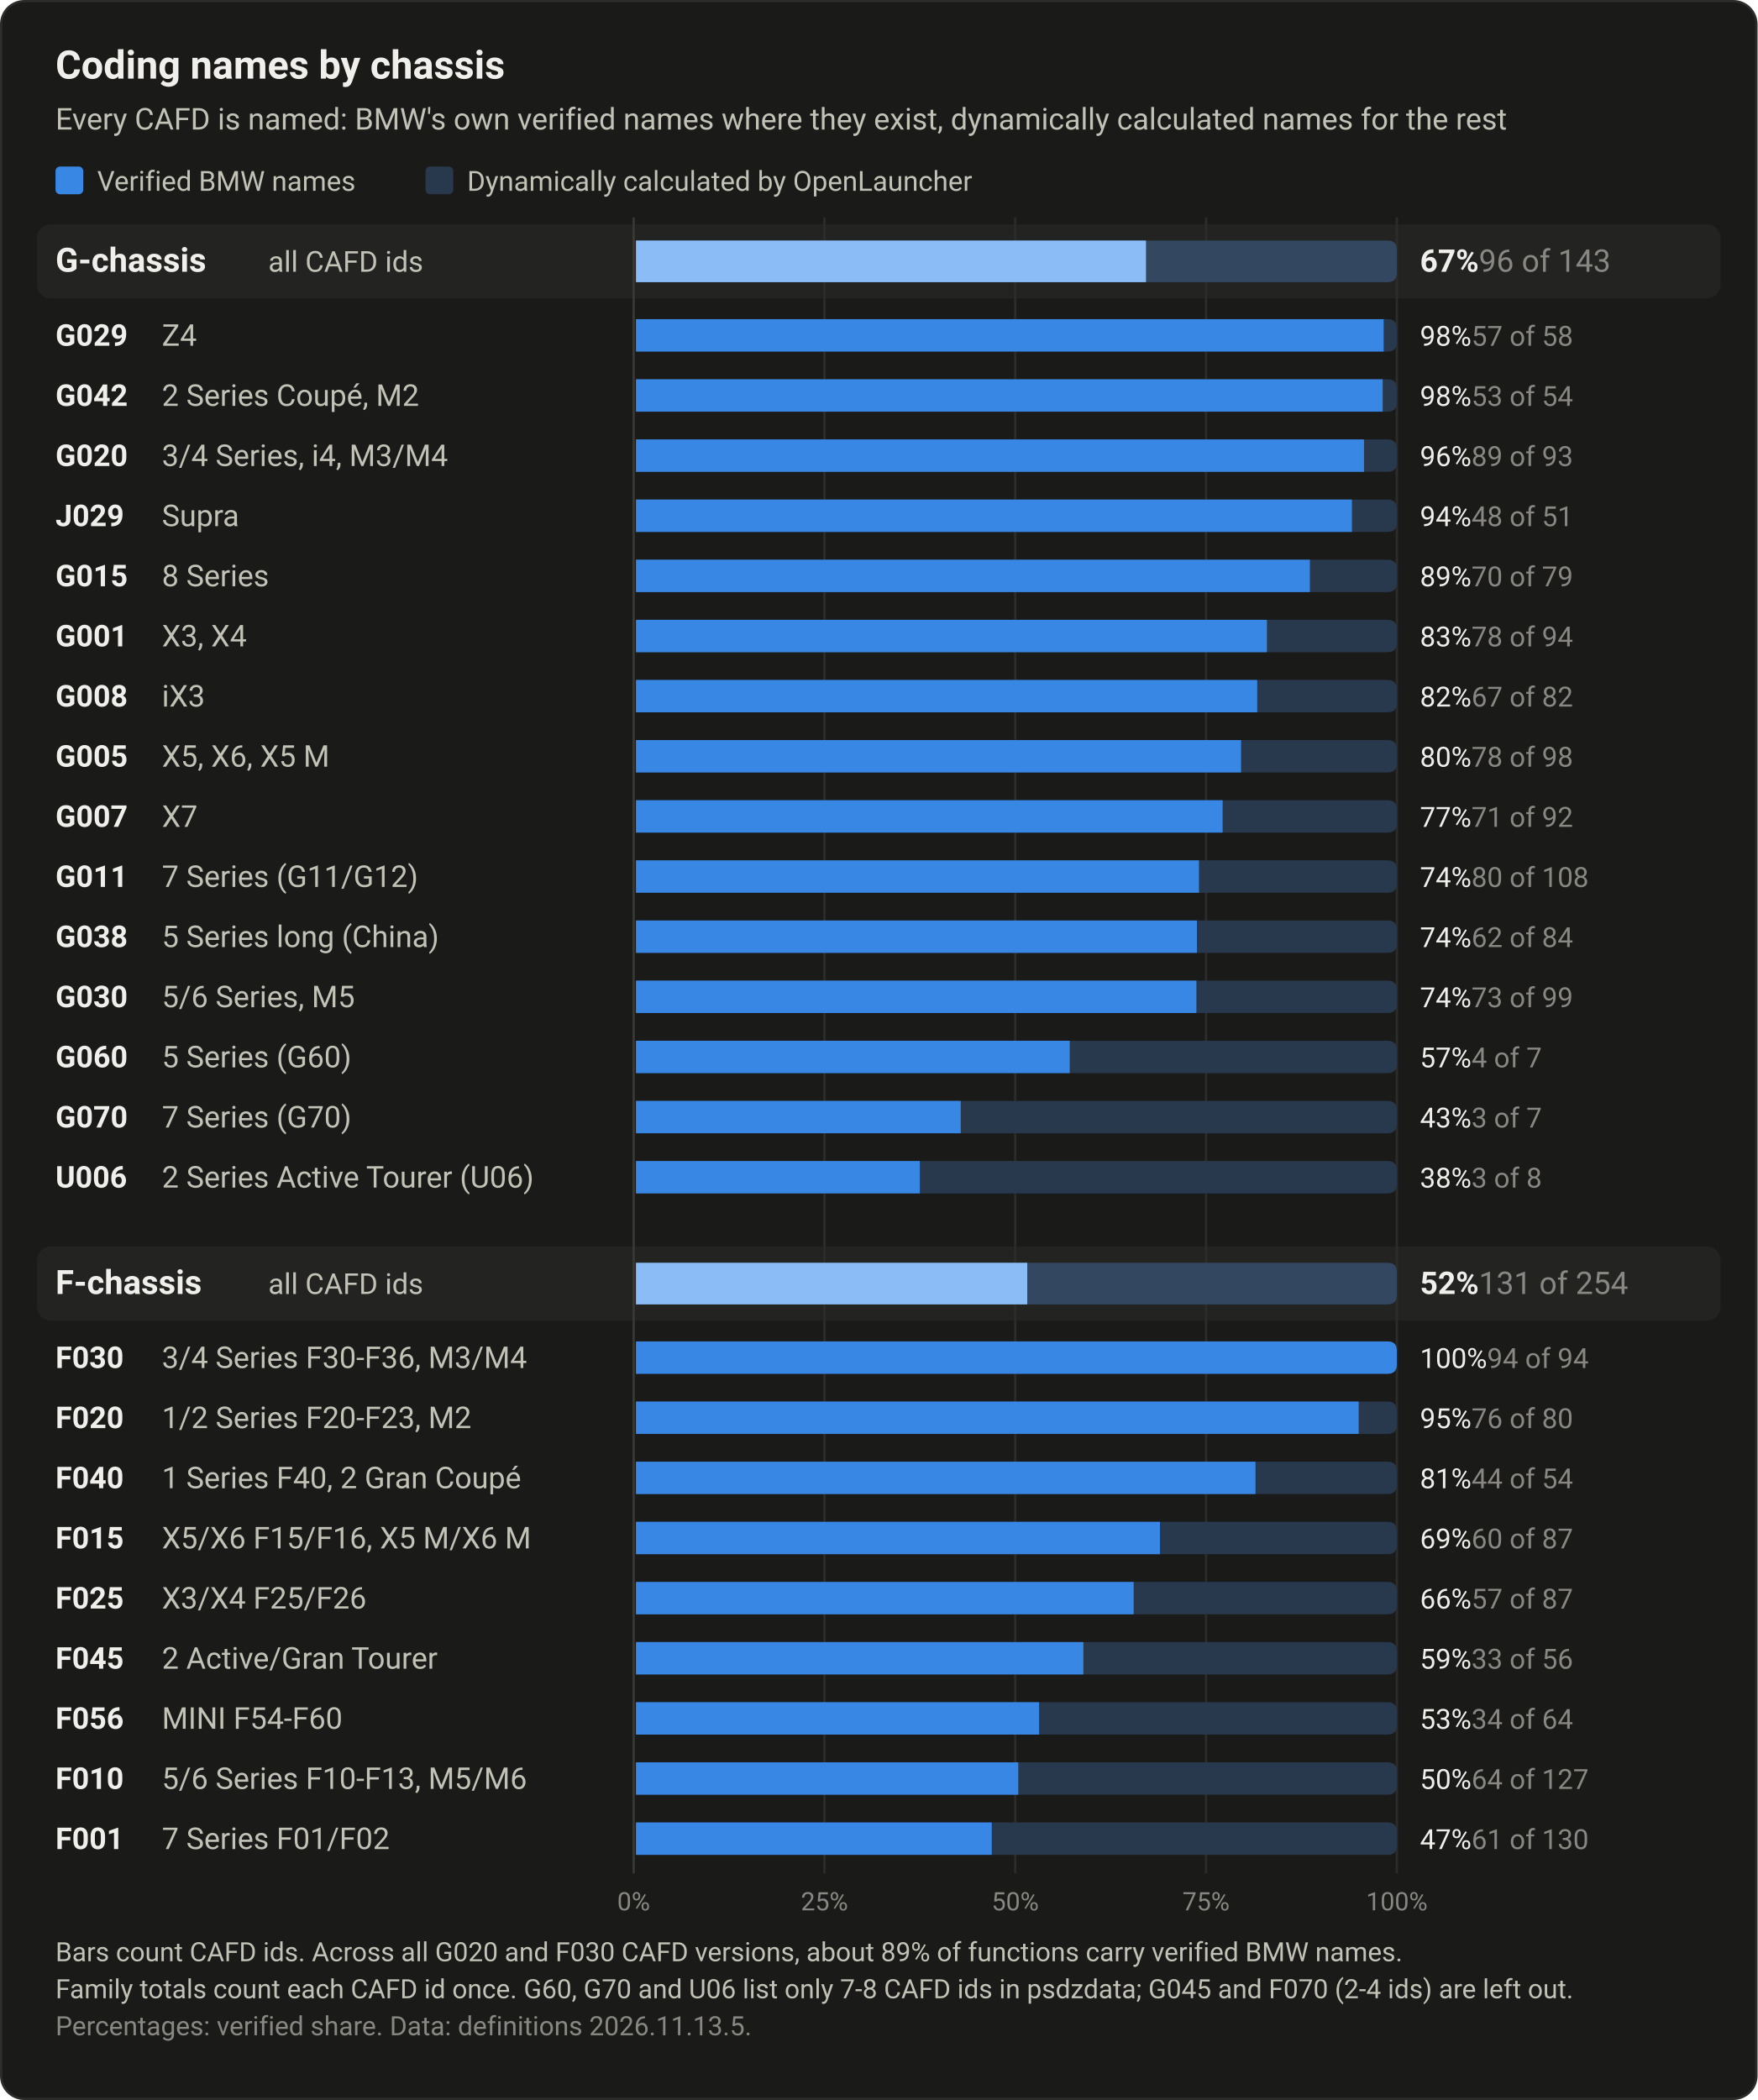
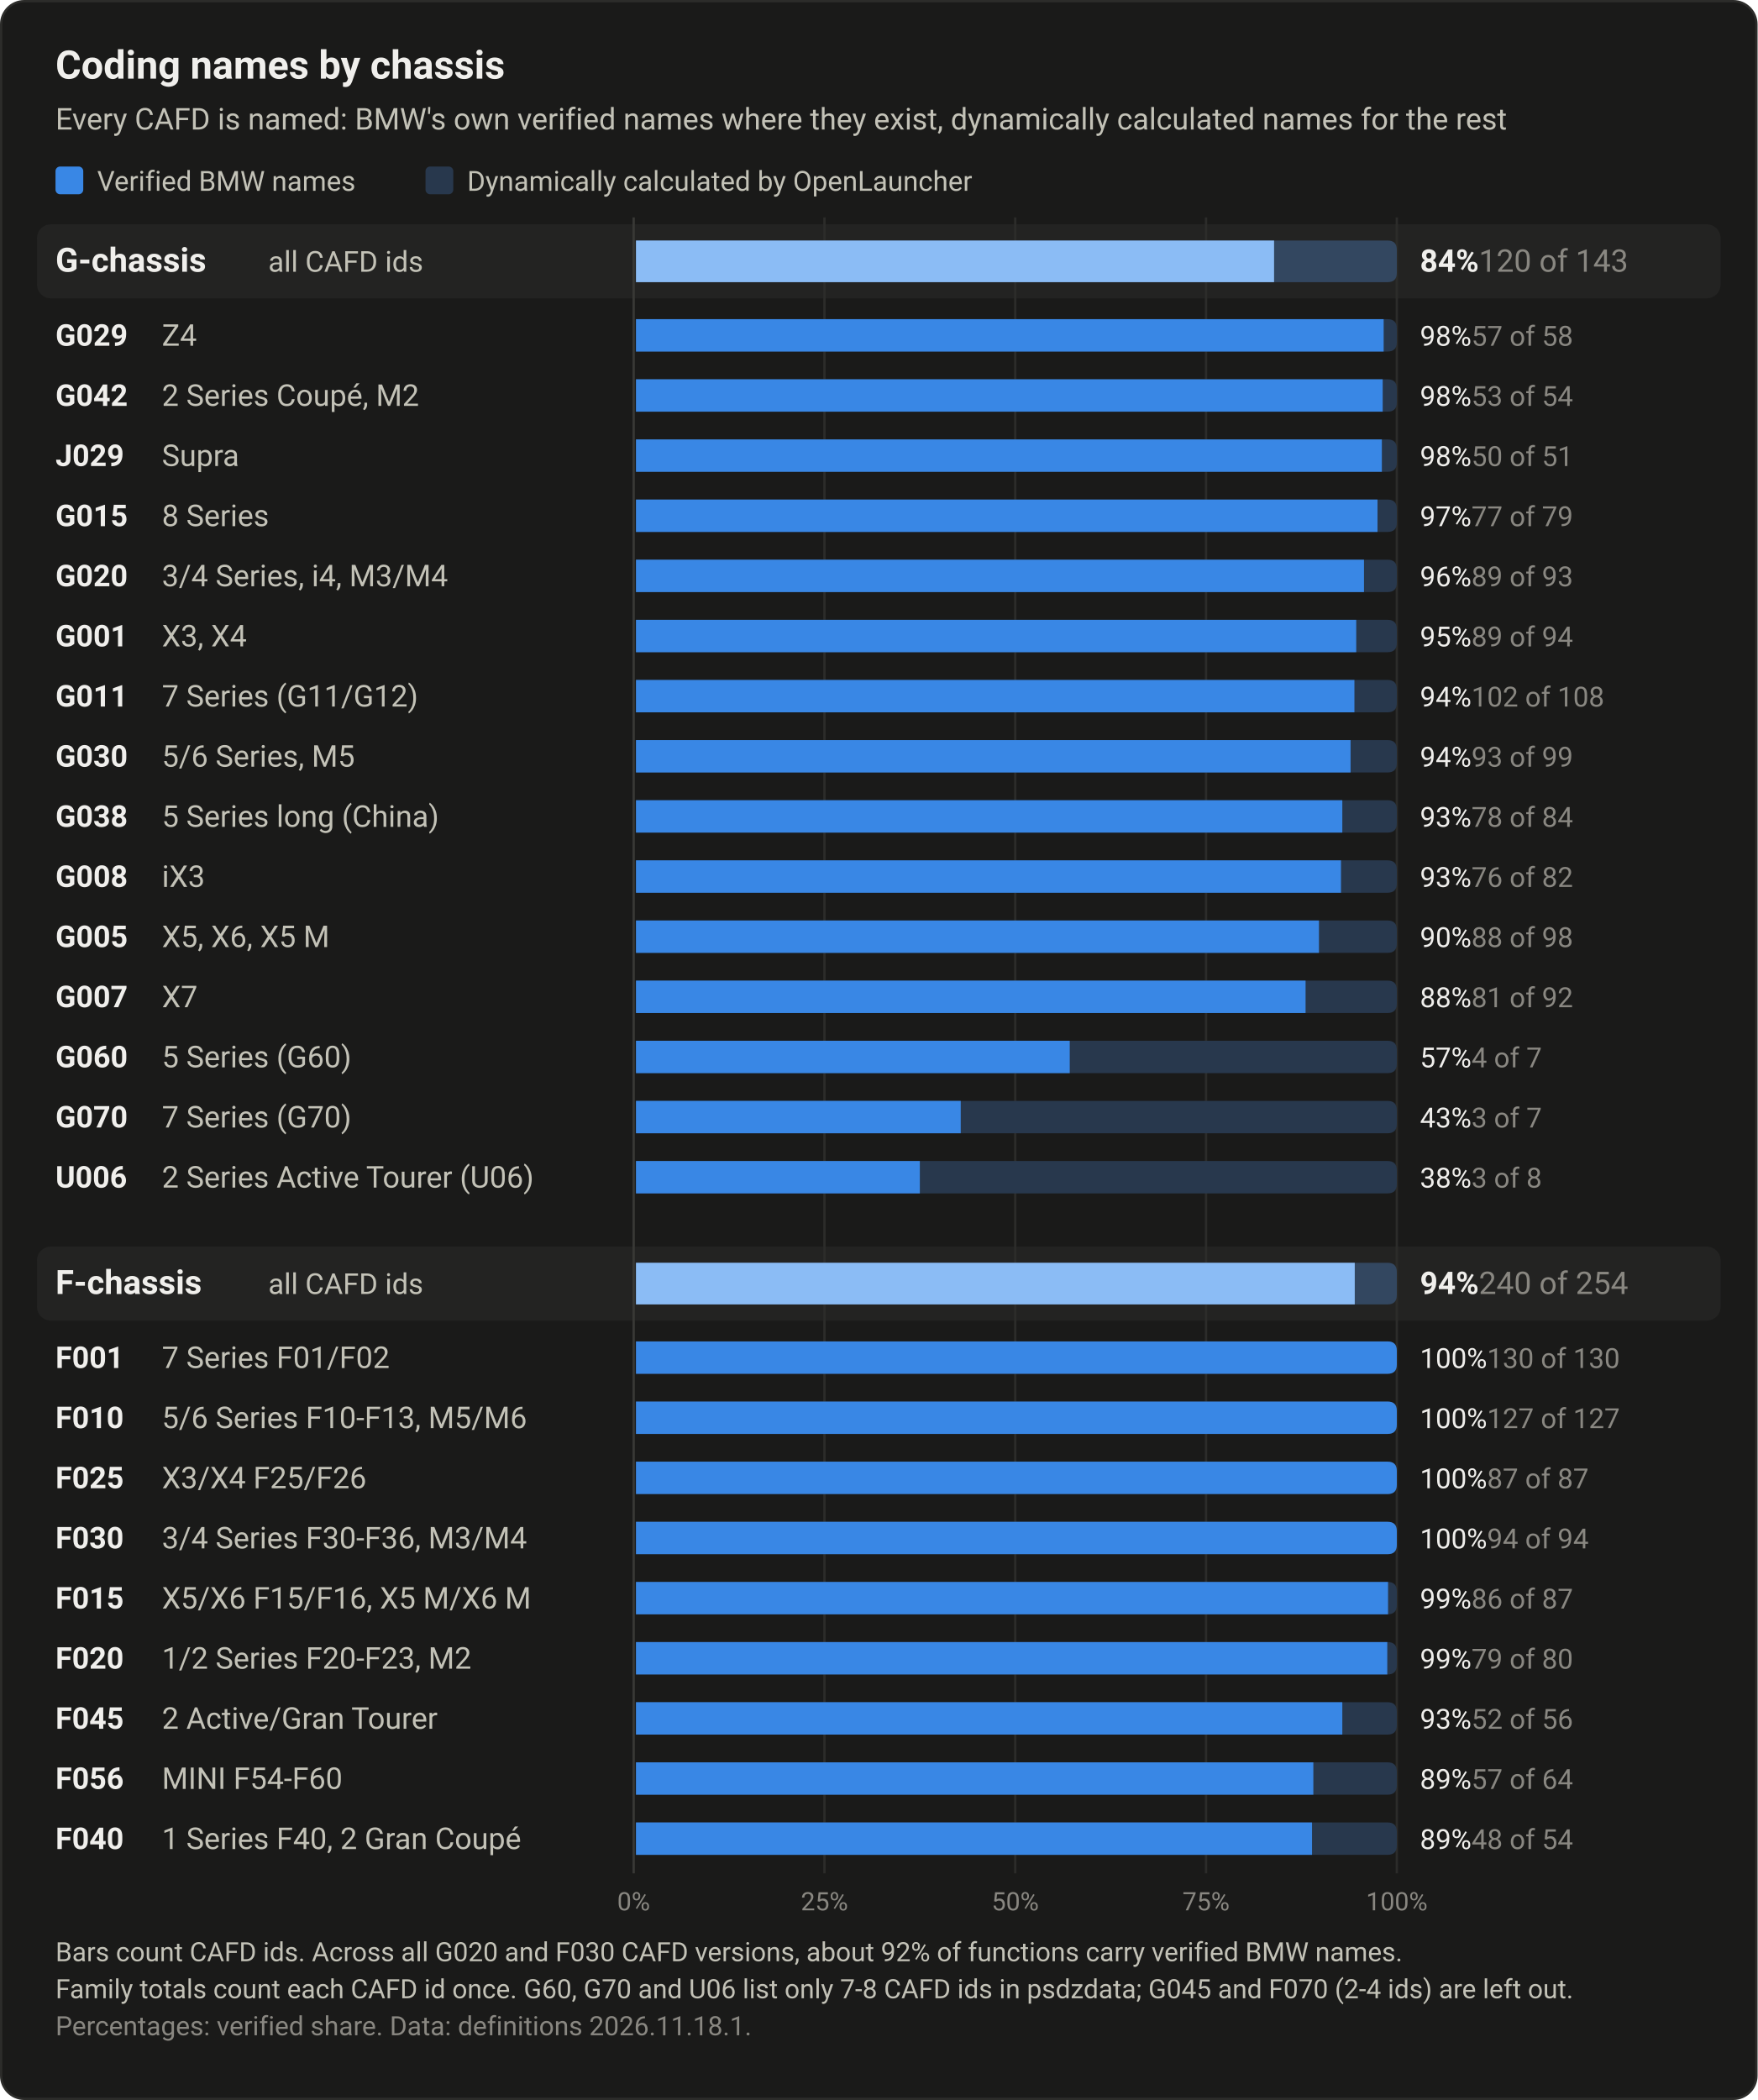
<svg xmlns="http://www.w3.org/2000/svg" width="760" height="908" viewBox="0 0 760 908" font-family="system-ui, -apple-system, 'Segoe UI', Roboto, Helvetica, Arial, sans-serif" role="img" aria-labelledby="t d">
  <rect x="0.5" y="0.5" width="759" height="907" rx="10" fill="#1a1a19" stroke="#2c2c2a" />
  <text x="24" y="34" font-size="17" font-weight="600" fill="#f0efec">Coding names by chassis</text>
  <text x="24" y="56" font-size="13" fill="#c3c2b7">Every CAFD is named: BMW's own verified names where they exist, dynamically calculated names for the rest</text>
  <rect x="24" y="72" width="12" height="12" rx="2" fill="#3987e5" />
  <text x="42" y="82.5" font-size="12" fill="#c3c2b7">Verified BMW names</text>
  <rect x="184" y="72" width="12" height="12" rx="2" fill="#28384d" />
  <text x="202" y="82.5" font-size="12" fill="#c3c2b7">Dynamically calculated by OpenLauncher</text>
  <rect x="16" y="97" width="728" height="32" rx="6" fill="#232322" />
  <rect x="16" y="539" width="728" height="32" rx="6" fill="#232322" />
  <line x1="274.0" y1="94" x2="274.0" y2="810" stroke="#383835" stroke-width="1" />
  <text x="274.0" y="826" font-size="11" fill="#898781" text-anchor="middle">0%</text>
  <line x1="356.5" y1="94" x2="356.5" y2="810" stroke="#2c2c2a" stroke-width="1" />
  <text x="356.5" y="826" font-size="11" fill="#898781" text-anchor="middle">25%</text>
  <line x1="439.0" y1="94" x2="439.0" y2="810" stroke="#2c2c2a" stroke-width="1" />
  <text x="439.0" y="826" font-size="11" fill="#898781" text-anchor="middle">50%</text>
  <line x1="521.5" y1="94" x2="521.5" y2="810" stroke="#2c2c2a" stroke-width="1" />
  <text x="521.5" y="826" font-size="11" fill="#898781" text-anchor="middle">75%</text>
  <line x1="604.0" y1="94" x2="604.0" y2="810" stroke="#2c2c2a" stroke-width="1" />
  <text x="604.0" y="826" font-size="11" fill="#898781" text-anchor="middle">100%</text>
  <text x="24" y="117.5" font-size="14.5" font-weight="700" fill="#f0efec">G-chassis</text>
  <text x="116" y="117.5" font-size="12.5" fill="#c3c2b7">all CAFD ids</text>
  <path d="M275,104 H600 Q604,104 604,108 V118 Q604,122 600,122 H275 Z" fill="#334760" />
-   <path d="M275,104 H495.538 V122 H275 Z" fill="#8bbcf5" />
-   <text x="614" y="117.5" font-size="13.5" font-weight="700" fill="#f0efec">67%<tspan font-weight="400" fill="#898781">  96 of 143</tspan>
+   <path d="M275,104 H550.923 V122 H275 Z" fill="#8bbcf5" />
+   <text x="614" y="117.5" font-size="13.5" font-weight="700" fill="#f0efec">84%<tspan font-weight="400" fill="#898781">  120 of 143</tspan>
  </text>
  <text x="24" y="149.5" font-size="13" font-weight="600" fill="#f0efec">G029</text>
  <text x="70" y="149.5" font-size="13" fill="#c3c2b7">Z4</text>
  <path d="M275,138 H600 Q604,138 604,142 V148 Q604,152 600,152 H275 Z" fill="#28384d" />
  <path d="M275,138 H598.31 V152 H275 Z" fill="#3987e5" />
  <text x="614" y="149.5" font-size="12" font-weight="400" fill="#f0efec">98%<tspan font-weight="400" fill="#898781">  57 of 58</tspan>
  </text>
  <text x="24" y="175.5" font-size="13" font-weight="600" fill="#f0efec">G042</text>
  <text x="70" y="175.5" font-size="13" fill="#c3c2b7">2 Series Coupé, M2</text>
  <path d="M275,164 H600 Q604,164 604,168 V174 Q604,178 600,178 H275 Z" fill="#28384d" />
  <path d="M275,164 H597.889 V178 H275 Z" fill="#3987e5" />
  <text x="614" y="175.5" font-size="12" font-weight="400" fill="#f0efec">98%<tspan font-weight="400" fill="#898781">  53 of 54</tspan>
  </text>
-   <text x="24" y="201.5" font-size="13" font-weight="600" fill="#f0efec">G020</text>
-   <text x="70" y="201.5" font-size="13" fill="#c3c2b7">3/4 Series, i4, M3/M4</text>
+   <text x="24" y="201.5" font-size="13" font-weight="600" fill="#f0efec">J029</text>
+   <text x="70" y="201.5" font-size="13" fill="#c3c2b7">Supra</text>
  <path d="M275,190 H600 Q604,190 604,194 V200 Q604,204 600,204 H275 Z" fill="#28384d" />
-   <path d="M275,190 H589.806 V204 H275 Z" fill="#3987e5" />
-   <text x="614" y="201.5" font-size="12" font-weight="400" fill="#f0efec">96%<tspan font-weight="400" fill="#898781">  89 of 93</tspan>
+   <path d="M275,190 H597.529 V204 H275 Z" fill="#3987e5" />
+   <text x="614" y="201.5" font-size="12" font-weight="400" fill="#f0efec">98%<tspan font-weight="400" fill="#898781">  50 of 51</tspan>
  </text>
-   <text x="24" y="227.5" font-size="13" font-weight="600" fill="#f0efec">J029</text>
-   <text x="70" y="227.5" font-size="13" fill="#c3c2b7">Supra</text>
+   <text x="24" y="227.5" font-size="13" font-weight="600" fill="#f0efec">G015</text>
+   <text x="70" y="227.5" font-size="13" fill="#c3c2b7">8 Series</text>
  <path d="M275,216 H600 Q604,216 604,220 V226 Q604,230 600,230 H275 Z" fill="#28384d" />
-   <path d="M275,216 H584.588 V230 H275 Z" fill="#3987e5" />
-   <text x="614" y="227.5" font-size="12" font-weight="400" fill="#f0efec">94%<tspan font-weight="400" fill="#898781">  48 of 51</tspan>
+   <path d="M275,216 H595.646 V230 H275 Z" fill="#3987e5" />
+   <text x="614" y="227.5" font-size="12" font-weight="400" fill="#f0efec">97%<tspan font-weight="400" fill="#898781">  77 of 79</tspan>
  </text>
-   <text x="24" y="253.5" font-size="13" font-weight="600" fill="#f0efec">G015</text>
-   <text x="70" y="253.5" font-size="13" fill="#c3c2b7">8 Series</text>
+   <text x="24" y="253.5" font-size="13" font-weight="600" fill="#f0efec">G020</text>
+   <text x="70" y="253.5" font-size="13" fill="#c3c2b7">3/4 Series, i4, M3/M4</text>
  <path d="M275,242 H600 Q604,242 604,246 V252 Q604,256 600,256 H275 Z" fill="#28384d" />
-   <path d="M275,242 H566.405 V256 H275 Z" fill="#3987e5" />
-   <text x="614" y="253.5" font-size="12" font-weight="400" fill="#f0efec">89%<tspan font-weight="400" fill="#898781">  70 of 79</tspan>
+   <path d="M275,242 H589.806 V256 H275 Z" fill="#3987e5" />
+   <text x="614" y="253.5" font-size="12" font-weight="400" fill="#f0efec">96%<tspan font-weight="400" fill="#898781">  89 of 93</tspan>
  </text>
  <text x="24" y="279.5" font-size="13" font-weight="600" fill="#f0efec">G001</text>
  <text x="70" y="279.5" font-size="13" fill="#c3c2b7">X3, X4</text>
  <path d="M275,268 H600 Q604,268 604,272 V278 Q604,282 600,282 H275 Z" fill="#28384d" />
-   <path d="M275,268 H547.83 V282 H275 Z" fill="#3987e5" />
-   <text x="614" y="279.5" font-size="12" font-weight="400" fill="#f0efec">83%<tspan font-weight="400" fill="#898781">  78 of 94</tspan>
+   <path d="M275,268 H586.447 V282 H275 Z" fill="#3987e5" />
+   <text x="614" y="279.5" font-size="12" font-weight="400" fill="#f0efec">95%<tspan font-weight="400" fill="#898781">  89 of 94</tspan>
  </text>
-   <text x="24" y="305.5" font-size="13" font-weight="600" fill="#f0efec">G008</text>
-   <text x="70" y="305.5" font-size="13" fill="#c3c2b7">iX3</text>
+   <text x="24" y="305.5" font-size="13" font-weight="600" fill="#f0efec">G011</text>
+   <text x="70" y="305.5" font-size="13" fill="#c3c2b7">7 Series (G11/G12)</text>
  <path d="M275,294 H600 Q604,294 604,298 V304 Q604,308 600,308 H275 Z" fill="#28384d" />
-   <path d="M275,294 H543.634 V308 H275 Z" fill="#3987e5" />
-   <text x="614" y="305.5" font-size="12" font-weight="400" fill="#f0efec">82%<tspan font-weight="400" fill="#898781">  67 of 82</tspan>
+   <path d="M275,294 H585.667 V308 H275 Z" fill="#3987e5" />
+   <text x="614" y="305.5" font-size="12" font-weight="400" fill="#f0efec">94%<tspan font-weight="400" fill="#898781">  102 of 108</tspan>
  </text>
-   <text x="24" y="331.5" font-size="13" font-weight="600" fill="#f0efec">G005</text>
-   <text x="70" y="331.5" font-size="13" fill="#c3c2b7">X5, X6, X5 M</text>
+   <text x="24" y="331.5" font-size="13" font-weight="600" fill="#f0efec">G030</text>
+   <text x="70" y="331.5" font-size="13" fill="#c3c2b7">5/6 Series, M5</text>
  <path d="M275,320 H600 Q604,320 604,324 V330 Q604,334 600,334 H275 Z" fill="#28384d" />
-   <path d="M275,320 H536.653 V334 H275 Z" fill="#3987e5" />
-   <text x="614" y="331.5" font-size="12" font-weight="400" fill="#f0efec">80%<tspan font-weight="400" fill="#898781">  78 of 98</tspan>
+   <path d="M275,320 H584.0 V334 H275 Z" fill="#3987e5" />
+   <text x="614" y="331.5" font-size="12" font-weight="400" fill="#f0efec">94%<tspan font-weight="400" fill="#898781">  93 of 99</tspan>
  </text>
-   <text x="24" y="357.5" font-size="13" font-weight="600" fill="#f0efec">G007</text>
-   <text x="70" y="357.5" font-size="13" fill="#c3c2b7">X7</text>
+   <text x="24" y="357.5" font-size="13" font-weight="600" fill="#f0efec">G038</text>
+   <text x="70" y="357.5" font-size="13" fill="#c3c2b7">5 Series long (China)</text>
  <path d="M275,346 H600 Q604,346 604,350 V356 Q604,360 600,360 H275 Z" fill="#28384d" />
-   <path d="M275,346 H528.674 V360 H275 Z" fill="#3987e5" />
-   <text x="614" y="357.5" font-size="12" font-weight="400" fill="#f0efec">77%<tspan font-weight="400" fill="#898781">  71 of 92</tspan>
+   <path d="M275,346 H580.429 V360 H275 Z" fill="#3987e5" />
+   <text x="614" y="357.5" font-size="12" font-weight="400" fill="#f0efec">93%<tspan font-weight="400" fill="#898781">  78 of 84</tspan>
  </text>
-   <text x="24" y="383.5" font-size="13" font-weight="600" fill="#f0efec">G011</text>
-   <text x="70" y="383.5" font-size="13" fill="#c3c2b7">7 Series (G11/G12)</text>
+   <text x="24" y="383.5" font-size="13" font-weight="600" fill="#f0efec">G008</text>
+   <text x="70" y="383.5" font-size="13" fill="#c3c2b7">iX3</text>
  <path d="M275,372 H600 Q604,372 604,376 V382 Q604,386 600,386 H275 Z" fill="#28384d" />
-   <path d="M275,372 H518.444 V386 H275 Z" fill="#3987e5" />
-   <text x="614" y="383.5" font-size="12" font-weight="400" fill="#f0efec">74%<tspan font-weight="400" fill="#898781">  80 of 108</tspan>
+   <path d="M275,372 H579.854 V386 H275 Z" fill="#3987e5" />
+   <text x="614" y="383.5" font-size="12" font-weight="400" fill="#f0efec">93%<tspan font-weight="400" fill="#898781">  76 of 82</tspan>
  </text>
-   <text x="24" y="409.5" font-size="13" font-weight="600" fill="#f0efec">G038</text>
-   <text x="70" y="409.5" font-size="13" fill="#c3c2b7">5 Series long (China)</text>
+   <text x="24" y="409.5" font-size="13" font-weight="600" fill="#f0efec">G005</text>
+   <text x="70" y="409.5" font-size="13" fill="#c3c2b7">X5, X6, X5 M</text>
  <path d="M275,398 H600 Q604,398 604,402 V408 Q604,412 600,412 H275 Z" fill="#28384d" />
-   <path d="M275,398 H517.571 V412 H275 Z" fill="#3987e5" />
-   <text x="614" y="409.5" font-size="12" font-weight="400" fill="#f0efec">74%<tspan font-weight="400" fill="#898781">  62 of 84</tspan>
+   <path d="M275,398 H570.327 V412 H275 Z" fill="#3987e5" />
+   <text x="614" y="409.5" font-size="12" font-weight="400" fill="#f0efec">90%<tspan font-weight="400" fill="#898781">  88 of 98</tspan>
  </text>
-   <text x="24" y="435.5" font-size="13" font-weight="600" fill="#f0efec">G030</text>
-   <text x="70" y="435.5" font-size="13" fill="#c3c2b7">5/6 Series, M5</text>
+   <text x="24" y="435.5" font-size="13" font-weight="600" fill="#f0efec">G007</text>
+   <text x="70" y="435.5" font-size="13" fill="#c3c2b7">X7</text>
  <path d="M275,424 H600 Q604,424 604,428 V434 Q604,438 600,438 H275 Z" fill="#28384d" />
-   <path d="M275,424 H517.333 V438 H275 Z" fill="#3987e5" />
-   <text x="614" y="435.5" font-size="12" font-weight="400" fill="#f0efec">74%<tspan font-weight="400" fill="#898781">  73 of 99</tspan>
+   <path d="M275,424 H564.543 V438 H275 Z" fill="#3987e5" />
+   <text x="614" y="435.5" font-size="12" font-weight="400" fill="#f0efec">88%<tspan font-weight="400" fill="#898781">  81 of 92</tspan>
  </text>
  <text x="24" y="461.5" font-size="13" font-weight="600" fill="#f0efec">G060</text>
  <text x="70" y="461.5" font-size="13" fill="#c3c2b7">5 Series (G60)</text>
  <path d="M275,450 H600 Q604,450 604,454 V460 Q604,464 600,464 H275 Z" fill="#28384d" />
  <path d="M275,450 H462.571 V464 H275 Z" fill="#3987e5" />
  <text x="614" y="461.5" font-size="12" font-weight="400" fill="#f0efec">57%<tspan font-weight="400" fill="#898781">  4 of 7</tspan>
  </text>
  <text x="24" y="487.5" font-size="13" font-weight="600" fill="#f0efec">G070</text>
  <text x="70" y="487.5" font-size="13" fill="#c3c2b7">7 Series (G70)</text>
  <path d="M275,476 H600 Q604,476 604,480 V486 Q604,490 600,490 H275 Z" fill="#28384d" />
  <path d="M275,476 H415.429 V490 H275 Z" fill="#3987e5" />
  <text x="614" y="487.5" font-size="12" font-weight="400" fill="#f0efec">43%<tspan font-weight="400" fill="#898781">  3 of 7</tspan>
  </text>
  <text x="24" y="513.5" font-size="13" font-weight="600" fill="#f0efec">U006</text>
  <text x="70" y="513.5" font-size="13" fill="#c3c2b7">2 Series Active Tourer (U06)</text>
  <path d="M275,502 H600 Q604,502 604,506 V512 Q604,516 600,516 H275 Z" fill="#28384d" />
  <path d="M275,502 H397.75 V516 H275 Z" fill="#3987e5" />
  <text x="614" y="513.5" font-size="12" font-weight="400" fill="#f0efec">38%<tspan font-weight="400" fill="#898781">  3 of 8</tspan>
  </text>
  <text x="24" y="559.5" font-size="14.5" font-weight="700" fill="#f0efec">F-chassis</text>
  <text x="116" y="559.5" font-size="12.5" fill="#c3c2b7">all CAFD ids</text>
  <path d="M275,546 H600 Q604,546 604,550 V560 Q604,564 600,564 H275 Z" fill="#334760" />
-   <path d="M275,546 H444.197 V564 H275 Z" fill="#8bbcf5" />
-   <text x="614" y="559.5" font-size="13.5" font-weight="700" fill="#f0efec">52%<tspan font-weight="400" fill="#898781">  131 of 254</tspan>
+   <path d="M275,546 H585.811 V564 H275 Z" fill="#8bbcf5" />
+   <text x="614" y="559.5" font-size="13.5" font-weight="700" fill="#f0efec">94%<tspan font-weight="400" fill="#898781">  240 of 254</tspan>
  </text>
-   <text x="24" y="591.5" font-size="13" font-weight="600" fill="#f0efec">F030</text>
-   <text x="70" y="591.5" font-size="13" fill="#c3c2b7">3/4 Series F30-F36, M3/M4</text>
+   <text x="24" y="591.5" font-size="13" font-weight="600" fill="#f0efec">F001</text>
+   <text x="70" y="591.5" font-size="13" fill="#c3c2b7">7 Series F01/F02</text>
  <path d="M275,580 H600 Q604,580 604,584 V590 Q604,594 600,594 H275 Z" fill="#28384d" />
  <path d="M275,580 H600.0 Q604.0,580 604.0,584 V590 Q604.0,594 600.0,594 H275 Z" fill="#3987e5" />
-   <text x="614" y="591.5" font-size="12" font-weight="400" fill="#f0efec">100%<tspan font-weight="400" fill="#898781">  94 of 94</tspan>
+   <text x="614" y="591.5" font-size="12" font-weight="400" fill="#f0efec">100%<tspan font-weight="400" fill="#898781">  130 of 130</tspan>
  </text>
-   <text x="24" y="617.5" font-size="13" font-weight="600" fill="#f0efec">F020</text>
-   <text x="70" y="617.5" font-size="13" fill="#c3c2b7">1/2 Series F20-F23, M2</text>
+   <text x="24" y="617.5" font-size="13" font-weight="600" fill="#f0efec">F010</text>
+   <text x="70" y="617.5" font-size="13" fill="#c3c2b7">5/6 Series F10-F13, M5/M6</text>
  <path d="M275,606 H600 Q604,606 604,610 V616 Q604,620 600,620 H275 Z" fill="#28384d" />
-   <path d="M275,606 H587.5 V620 H275 Z" fill="#3987e5" />
-   <text x="614" y="617.5" font-size="12" font-weight="400" fill="#f0efec">95%<tspan font-weight="400" fill="#898781">  76 of 80</tspan>
+   <path d="M275,606 H600.0 Q604.0,606 604.0,610 V616 Q604.0,620 600.0,620 H275 Z" fill="#3987e5" />
+   <text x="614" y="617.5" font-size="12" font-weight="400" fill="#f0efec">100%<tspan font-weight="400" fill="#898781">  127 of 127</tspan>
  </text>
-   <text x="24" y="643.5" font-size="13" font-weight="600" fill="#f0efec">F040</text>
-   <text x="70" y="643.5" font-size="13" fill="#c3c2b7">1 Series F40, 2 Gran Coupé</text>
+   <text x="24" y="643.5" font-size="13" font-weight="600" fill="#f0efec">F025</text>
+   <text x="70" y="643.5" font-size="13" fill="#c3c2b7">X3/X4 F25/F26</text>
  <path d="M275,632 H600 Q604,632 604,636 V642 Q604,646 600,646 H275 Z" fill="#28384d" />
-   <path d="M275,632 H542.889 V646 H275 Z" fill="#3987e5" />
-   <text x="614" y="643.5" font-size="12" font-weight="400" fill="#f0efec">81%<tspan font-weight="400" fill="#898781">  44 of 54</tspan>
+   <path d="M275,632 H600.0 Q604.0,632 604.0,636 V642 Q604.0,646 600.0,646 H275 Z" fill="#3987e5" />
+   <text x="614" y="643.5" font-size="12" font-weight="400" fill="#f0efec">100%<tspan font-weight="400" fill="#898781">  87 of 87</tspan>
  </text>
-   <text x="24" y="669.5" font-size="13" font-weight="600" fill="#f0efec">F015</text>
-   <text x="70" y="669.5" font-size="13" fill="#c3c2b7">X5/X6 F15/F16, X5 M/X6 M</text>
+   <text x="24" y="669.5" font-size="13" font-weight="600" fill="#f0efec">F030</text>
+   <text x="70" y="669.5" font-size="13" fill="#c3c2b7">3/4 Series F30-F36, M3/M4</text>
  <path d="M275,658 H600 Q604,658 604,662 V668 Q604,672 600,672 H275 Z" fill="#28384d" />
-   <path d="M275,658 H501.586 V672 H275 Z" fill="#3987e5" />
-   <text x="614" y="669.5" font-size="12" font-weight="400" fill="#f0efec">69%<tspan font-weight="400" fill="#898781">  60 of 87</tspan>
+   <path d="M275,658 H600.0 Q604.0,658 604.0,662 V668 Q604.0,672 600.0,672 H275 Z" fill="#3987e5" />
+   <text x="614" y="669.5" font-size="12" font-weight="400" fill="#f0efec">100%<tspan font-weight="400" fill="#898781">  94 of 94</tspan>
  </text>
-   <text x="24" y="695.5" font-size="13" font-weight="600" fill="#f0efec">F025</text>
-   <text x="70" y="695.5" font-size="13" fill="#c3c2b7">X3/X4 F25/F26</text>
+   <text x="24" y="695.5" font-size="13" font-weight="600" fill="#f0efec">F015</text>
+   <text x="70" y="695.5" font-size="13" fill="#c3c2b7">X5/X6 F15/F16, X5 M/X6 M</text>
  <path d="M275,684 H600 Q604,684 604,688 V694 Q604,698 600,698 H275 Z" fill="#28384d" />
-   <path d="M275,684 H490.207 V698 H275 Z" fill="#3987e5" />
-   <text x="614" y="695.5" font-size="12" font-weight="400" fill="#f0efec">66%<tspan font-weight="400" fill="#898781">  57 of 87</tspan>
+   <path d="M275,684 H600.207 V698 H275 Z" fill="#3987e5" />
+   <text x="614" y="695.5" font-size="12" font-weight="400" fill="#f0efec">99%<tspan font-weight="400" fill="#898781">  86 of 87</tspan>
  </text>
-   <text x="24" y="721.5" font-size="13" font-weight="600" fill="#f0efec">F045</text>
-   <text x="70" y="721.5" font-size="13" fill="#c3c2b7">2 Active/Gran Tourer</text>
+   <text x="24" y="721.5" font-size="13" font-weight="600" fill="#f0efec">F020</text>
+   <text x="70" y="721.5" font-size="13" fill="#c3c2b7">1/2 Series F20-F23, M2</text>
  <path d="M275,710 H600 Q604,710 604,714 V720 Q604,724 600,724 H275 Z" fill="#28384d" />
-   <path d="M275,710 H468.464 V724 H275 Z" fill="#3987e5" />
-   <text x="614" y="721.5" font-size="12" font-weight="400" fill="#f0efec">59%<tspan font-weight="400" fill="#898781">  33 of 56</tspan>
+   <path d="M275,710 H599.875 V724 H275 Z" fill="#3987e5" />
+   <text x="614" y="721.5" font-size="12" font-weight="400" fill="#f0efec">99%<tspan font-weight="400" fill="#898781">  79 of 80</tspan>
  </text>
-   <text x="24" y="747.5" font-size="13" font-weight="600" fill="#f0efec">F056</text>
-   <text x="70" y="747.5" font-size="13" fill="#c3c2b7">MINI F54-F60</text>
+   <text x="24" y="747.5" font-size="13" font-weight="600" fill="#f0efec">F045</text>
+   <text x="70" y="747.5" font-size="13" fill="#c3c2b7">2 Active/Gran Tourer</text>
  <path d="M275,736 H600 Q604,736 604,740 V746 Q604,750 600,750 H275 Z" fill="#28384d" />
-   <path d="M275,736 H449.312 V750 H275 Z" fill="#3987e5" />
-   <text x="614" y="747.5" font-size="12" font-weight="400" fill="#f0efec">53%<tspan font-weight="400" fill="#898781">  34 of 64</tspan>
+   <path d="M275,736 H580.429 V750 H275 Z" fill="#3987e5" />
+   <text x="614" y="747.5" font-size="12" font-weight="400" fill="#f0efec">93%<tspan font-weight="400" fill="#898781">  52 of 56</tspan>
  </text>
-   <text x="24" y="773.5" font-size="13" font-weight="600" fill="#f0efec">F010</text>
-   <text x="70" y="773.5" font-size="13" fill="#c3c2b7">5/6 Series F10-F13, M5/M6</text>
+   <text x="24" y="773.5" font-size="13" font-weight="600" fill="#f0efec">F056</text>
+   <text x="70" y="773.5" font-size="13" fill="#c3c2b7">MINI F54-F60</text>
  <path d="M275,762 H600 Q604,762 604,766 V772 Q604,776 600,776 H275 Z" fill="#28384d" />
-   <path d="M275,762 H440.299 V776 H275 Z" fill="#3987e5" />
-   <text x="614" y="773.5" font-size="12" font-weight="400" fill="#f0efec">50%<tspan font-weight="400" fill="#898781">  64 of 127</tspan>
+   <path d="M275,762 H567.906 V776 H275 Z" fill="#3987e5" />
+   <text x="614" y="773.5" font-size="12" font-weight="400" fill="#f0efec">89%<tspan font-weight="400" fill="#898781">  57 of 64</tspan>
  </text>
-   <text x="24" y="799.5" font-size="13" font-weight="600" fill="#f0efec">F001</text>
-   <text x="70" y="799.5" font-size="13" fill="#c3c2b7">7 Series F01/F02</text>
+   <text x="24" y="799.5" font-size="13" font-weight="600" fill="#f0efec">F040</text>
+   <text x="70" y="799.5" font-size="13" fill="#c3c2b7">1 Series F40, 2 Gran Coupé</text>
  <path d="M275,788 H600 Q604,788 604,792 V798 Q604,802 600,802 H275 Z" fill="#28384d" />
-   <path d="M275,788 H428.846 V802 H275 Z" fill="#3987e5" />
-   <text x="614" y="799.5" font-size="12" font-weight="400" fill="#f0efec">47%<tspan font-weight="400" fill="#898781">  61 of 130</tspan>
+   <path d="M275,788 H567.333 V802 H275 Z" fill="#3987e5" />
+   <text x="614" y="799.5" font-size="12" font-weight="400" fill="#f0efec">89%<tspan font-weight="400" fill="#898781">  48 of 54</tspan>
  </text>
-   <text x="24" y="848" font-size="11.5" fill="#c3c2b7">Bars count CAFD ids. Across all G020 and F030 CAFD versions, about 89% of functions carry verified BMW names.</text>
+   <text x="24" y="848" font-size="11.5" fill="#c3c2b7">Bars count CAFD ids. Across all G020 and F030 CAFD versions, about 92% of functions carry verified BMW names.</text>
  <text x="24" y="864" font-size="11.5" fill="#c3c2b7">Family totals count each CAFD id once. G60, G70 and U06 list only 7-8 CAFD ids in psdzdata; G045 and F070 (2-4 ids) are left out.</text>
-   <text x="24" y="880" font-size="11.5" fill="#898781">Percentages: verified share. Data: definitions 2026.11.13.5.</text>
+   <text x="24" y="880" font-size="11.5" fill="#898781">Percentages: verified share. Data: definitions 2026.11.18.1.</text>
</svg>
